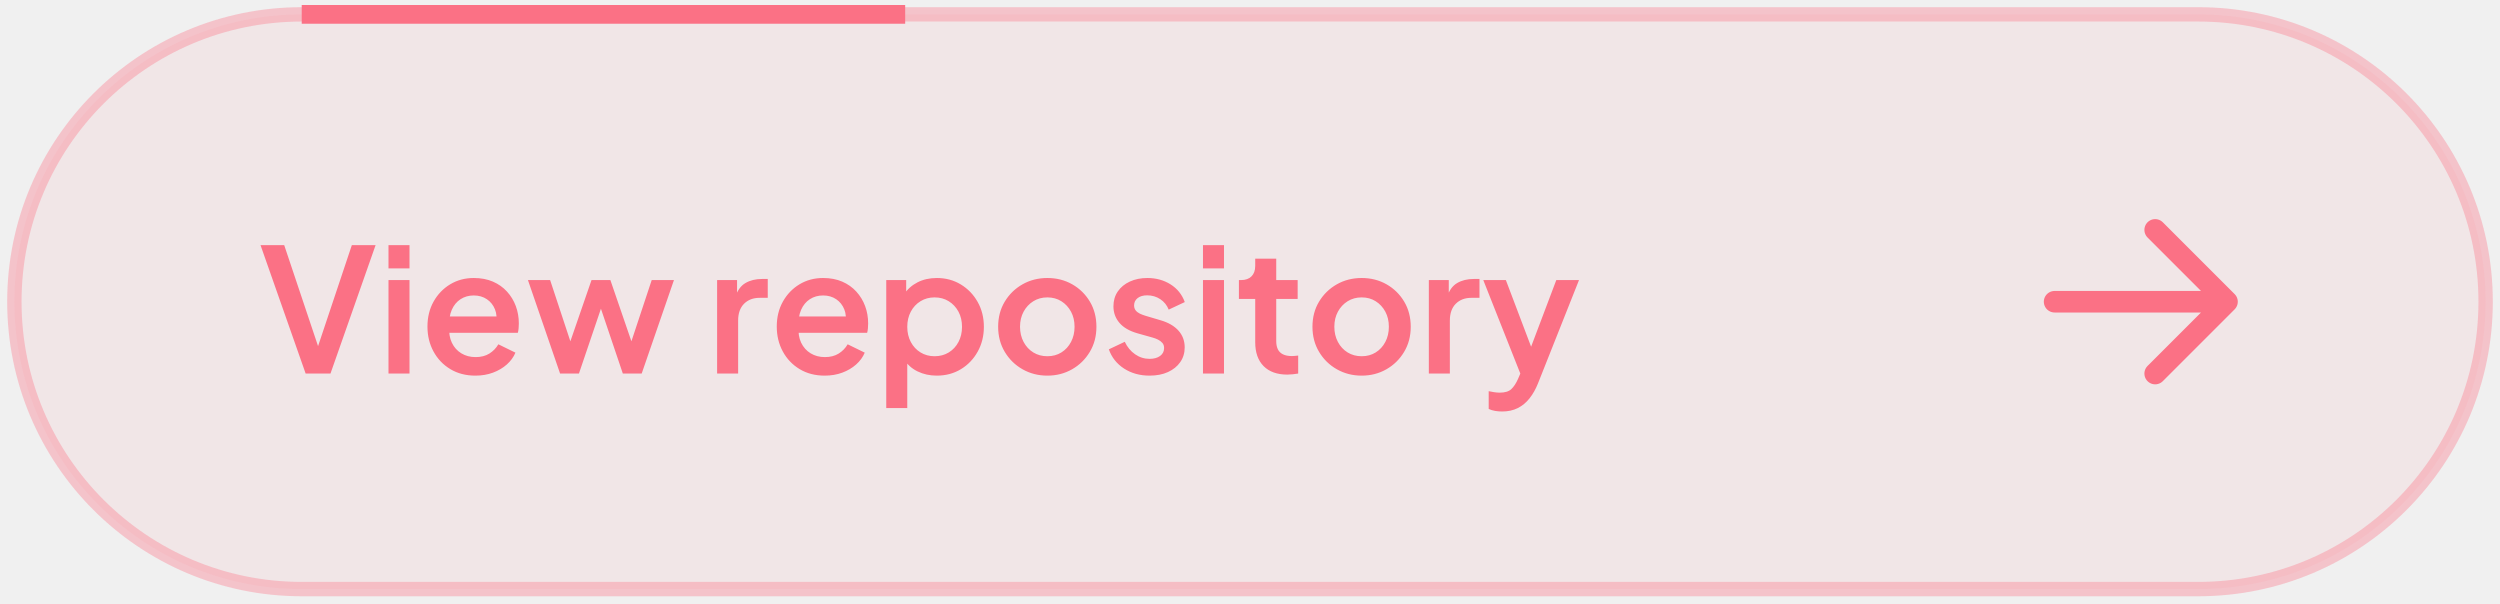
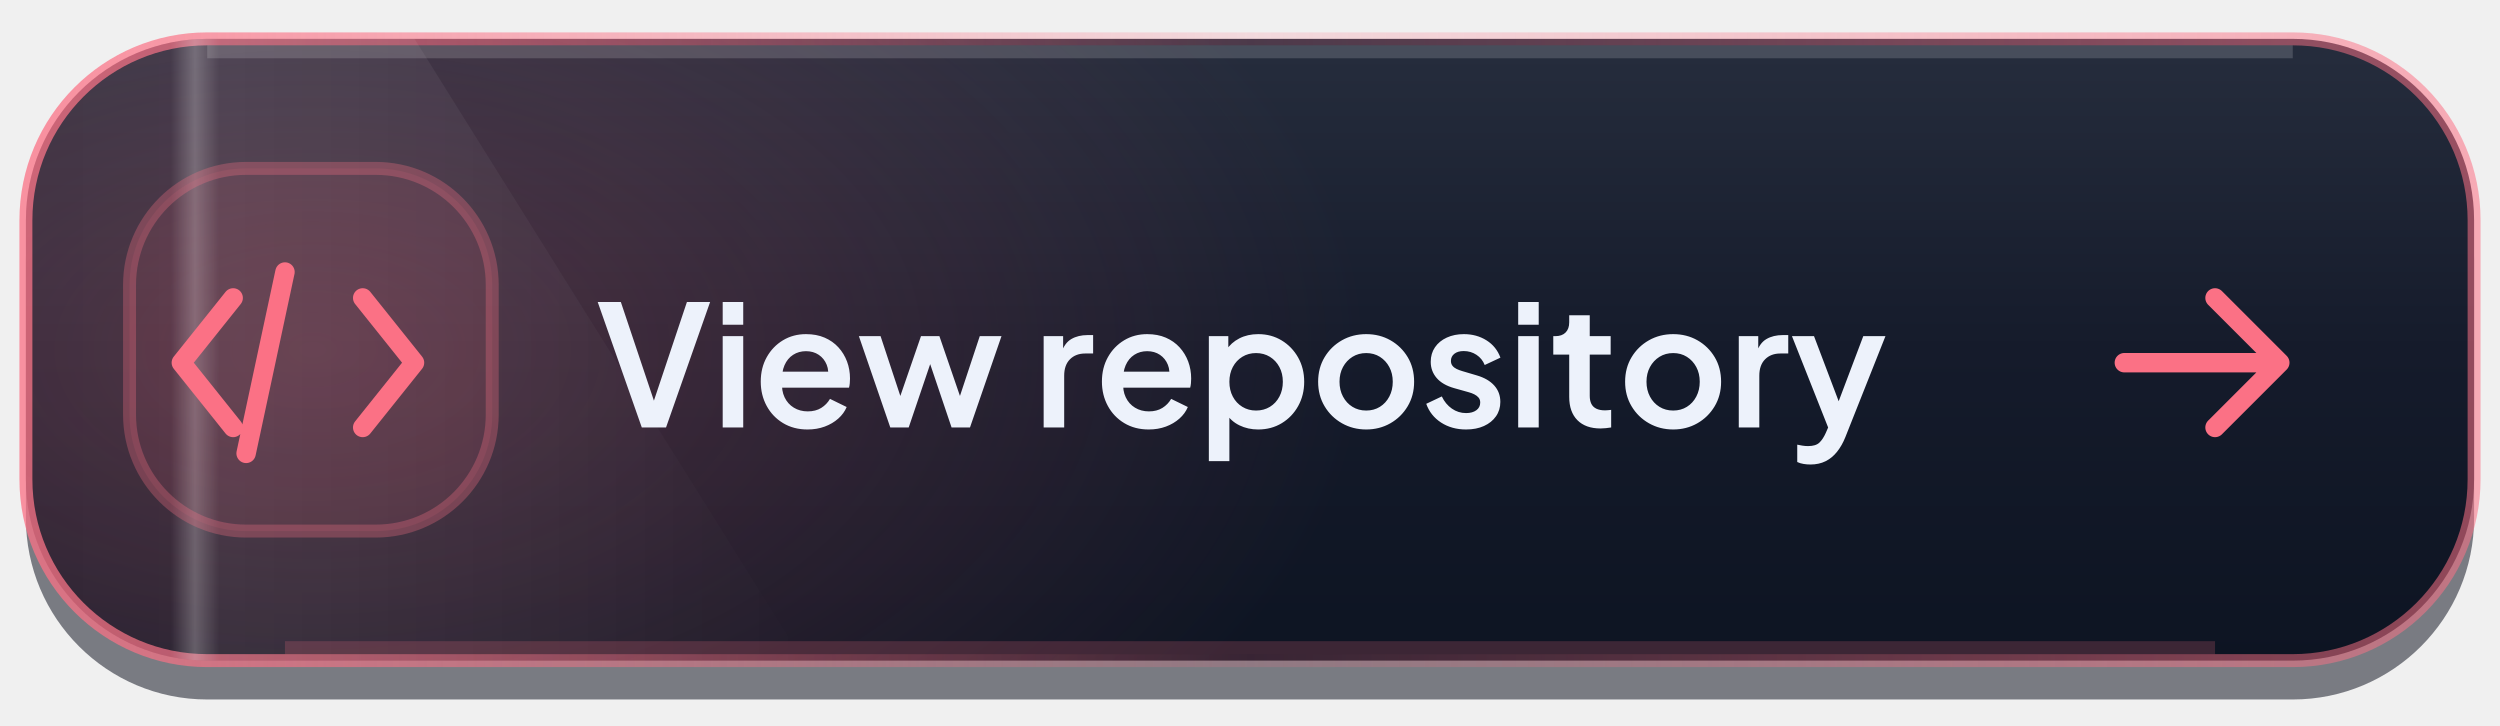
- <svg xmlns="http://www.w3.org/2000/svg" width="174" height="42" viewBox="0 0 174 42" role="img">
-   <style>@keyframes flow{to{stroke-dashoffset:-400}}@keyframes arrow{0%,60%,100%{transform:translateX(0)}75%{transform:translateX(3px)}}.edge{animation:flow 10s linear infinite}.arrow{animation:arrow 5s ease-in-out infinite}@media(prefers-reduced-motion:reduce){*{animation:none!important}}</style>
-   <rect x="1" y="1" width="172" height="40" rx="20" fill="#FB7185" fill-opacity=".08" stroke="#FB7185" stroke-opacity=".35" />
-   <rect class="edge" x="1" y="1" width="172" height="40" rx="20" fill="none" stroke="#FB7185" stroke-width="1.3" stroke-dasharray="42 358" />
-   <g fill="#FB7185" aria-label="View repository">
-     <path d="M21.273 26.0 18.132 17.06H19.78L22.3 24.578H21.974L24.489 17.06H26.142L23.001 26.0ZM27.039 26.0V19.493H28.502V26.0ZM27.039 18.68V17.06H28.502V18.68ZM33.086 26.144Q32.096 26.144 31.343 25.691Q30.591 25.238 30.171 24.462Q29.751 23.687 29.751 22.73Q29.751 21.75 30.178 20.989Q30.605 20.228 31.333 19.788Q32.061 19.349 32.974 19.349Q33.723 19.349 34.303 19.599Q34.883 19.85 35.285 20.292Q35.688 20.733 35.9 21.302Q36.111 21.87 36.111 22.514Q36.111 22.679 36.095 22.852Q36.08 23.024 36.041 23.165H30.934V22.025H35.209L34.515 22.55Q34.63 21.98 34.451 21.533Q34.272 21.086 33.886 20.825Q33.499 20.564 32.974 20.564Q32.457 20.564 32.056 20.823Q31.654 21.083 31.441 21.57Q31.229 22.056 31.273 22.742Q31.221 23.375 31.448 23.851Q31.675 24.328 32.108 24.591Q32.541 24.854 33.1 24.854Q33.666 24.854 34.06 24.608Q34.453 24.362 34.686 23.963L35.874 24.544Q35.682 25.006 35.275 25.368Q34.867 25.73 34.31 25.937Q33.753 26.144 33.086 26.144ZM38.982 26.0 36.744 19.493H38.289L39.963 24.558L39.423 24.551L41.169 19.493H42.482L44.22 24.551L43.68 24.558L45.359 19.493H46.907L44.661 26.0H43.349L41.583 20.77H42.068L40.294 26.0ZM49.911 26.0V19.493H51.299V20.872L51.179 20.671Q51.399 19.982 51.884 19.699Q52.368 19.416 53.043 19.416H53.436V20.729H52.872Q52.199 20.729 51.786 21.142Q51.374 21.556 51.374 22.31V26.0ZM57.398 26.144Q56.408 26.144 55.655 25.691Q54.903 25.238 54.483 24.462Q54.063 23.687 54.063 22.73Q54.063 21.75 54.49 20.989Q54.917 20.228 55.645 19.788Q56.373 19.349 57.287 19.349Q58.035 19.349 58.615 19.599Q59.195 19.85 59.597 20.292Q60 20.733 60.212 21.302Q60.423 21.87 60.423 22.514Q60.423 22.679 60.407 22.852Q60.392 23.024 60.353 23.165H55.247V22.025H59.522L58.827 22.55Q58.943 21.98 58.763 21.533Q58.584 21.086 58.198 20.825Q57.812 20.564 57.287 20.564Q56.769 20.564 56.368 20.823Q55.967 21.083 55.754 21.57Q55.541 22.056 55.586 22.742Q55.533 23.375 55.76 23.851Q55.988 24.328 56.42 24.591Q56.853 24.854 57.413 24.854Q57.978 24.854 58.372 24.608Q58.766 24.362 58.998 23.963L60.186 24.544Q59.994 25.006 59.587 25.368Q59.18 25.73 58.622 25.937Q58.065 26.144 57.398 26.144ZM61.683 28.4V19.493H63.071V20.813L62.919 20.494Q63.266 19.956 63.855 19.653Q64.445 19.349 65.205 19.349Q66.132 19.349 66.872 19.798Q67.613 20.247 68.045 21.015Q68.478 21.782 68.478 22.747Q68.478 23.699 68.049 24.472Q67.62 25.245 66.88 25.695Q66.14 26.144 65.198 26.144Q64.467 26.144 63.861 25.849Q63.255 25.553 62.912 24.992L63.146 24.71V28.4ZM65.045 24.794Q65.603 24.794 66.034 24.53Q66.465 24.266 66.71 23.802Q66.956 23.337 66.956 22.747Q66.956 22.151 66.71 21.693Q66.465 21.235 66.034 20.967Q65.603 20.699 65.045 20.699Q64.502 20.699 64.07 20.963Q63.638 21.227 63.392 21.691Q63.146 22.155 63.146 22.747Q63.146 23.337 63.392 23.802Q63.638 24.266 64.07 24.53Q64.502 24.794 65.045 24.794ZM72.897 26.144Q71.948 26.144 71.17 25.702Q70.392 25.261 69.932 24.491Q69.471 23.721 69.471 22.742Q69.471 21.759 69.929 20.996Q70.388 20.233 71.163 19.791Q71.939 19.349 72.897 19.349Q73.856 19.349 74.627 19.788Q75.399 20.228 75.855 20.992Q76.311 21.755 76.311 22.742Q76.311 23.726 75.848 24.495Q75.386 25.265 74.614 25.704Q73.842 26.144 72.897 26.144ZM72.897 24.794Q73.448 24.794 73.872 24.53Q74.297 24.266 74.543 23.799Q74.789 23.333 74.789 22.742Q74.789 22.151 74.543 21.693Q74.297 21.235 73.872 20.967Q73.448 20.699 72.897 20.699Q72.347 20.699 71.918 20.967Q71.49 21.235 71.242 21.693Q70.994 22.151 70.994 22.742Q70.994 23.333 71.242 23.799Q71.49 24.266 71.918 24.53Q72.347 24.794 72.897 24.794ZM80.013 26.144Q78.992 26.144 78.232 25.65Q77.472 25.155 77.175 24.314L78.284 23.789Q78.545 24.34 79.001 24.657Q79.458 24.976 80.013 24.976Q80.469 24.976 80.745 24.772Q81.021 24.569 81.021 24.226Q81.021 24.009 80.904 23.871Q80.787 23.733 80.603 23.64Q80.418 23.547 80.211 23.492L79.167 23.198Q78.332 22.961 77.913 22.471Q77.495 21.982 77.495 21.322Q77.495 20.727 77.798 20.285Q78.101 19.843 78.638 19.596Q79.175 19.349 79.857 19.349Q80.763 19.349 81.467 19.79Q82.17 20.231 82.461 21.024L81.341 21.55Q81.161 21.092 80.756 20.823Q80.351 20.555 79.844 20.555Q79.424 20.555 79.178 20.748Q78.933 20.942 78.933 21.257Q78.933 21.461 79.041 21.601Q79.149 21.74 79.334 21.829Q79.518 21.917 79.731 21.98L80.784 22.292Q81.587 22.527 82.021 23.011Q82.455 23.495 82.455 24.18Q82.455 24.761 82.146 25.203Q81.837 25.646 81.291 25.895Q80.745 26.144 80.013 26.144ZM83.727 26.0V19.493H85.19V26.0ZM83.727 18.68V17.06H85.19V18.68ZM89.598 26.072Q88.532 26.072 87.947 25.482Q87.363 24.892 87.363 23.82V20.806H86.228V19.493H86.378Q86.846 19.493 87.104 19.234Q87.363 18.976 87.363 18.508V18.005H88.826V19.493H90.317V20.806H88.826V23.745Q88.826 24.077 88.937 24.308Q89.048 24.539 89.293 24.66Q89.538 24.782 89.919 24.782Q90.008 24.782 90.125 24.77Q90.242 24.758 90.353 24.746V26.0Q90.186 26.029 89.976 26.05Q89.766 26.072 89.598 26.072ZM94.773 26.144Q93.824 26.144 93.046 25.702Q92.268 25.261 91.808 24.491Q91.347 23.721 91.347 22.742Q91.347 21.759 91.805 20.996Q92.264 20.233 93.039 19.791Q93.815 19.349 94.773 19.349Q95.732 19.349 96.503 19.788Q97.275 20.228 97.731 20.992Q98.187 21.755 98.187 22.742Q98.187 23.726 97.724 24.495Q97.262 25.265 96.49 25.704Q95.718 26.144 94.773 26.144ZM94.773 24.794Q95.324 24.794 95.748 24.53Q96.173 24.266 96.419 23.799Q96.665 23.333 96.665 22.742Q96.665 22.151 96.419 21.693Q96.173 21.235 95.748 20.967Q95.324 20.699 94.773 20.699Q94.223 20.699 93.794 20.967Q93.366 21.235 93.118 21.693Q92.87 22.151 92.87 22.742Q92.87 23.333 93.118 23.799Q93.366 24.266 93.794 24.53Q94.223 24.794 94.773 24.794ZM99.447 26.0V19.493H100.835V20.872L100.715 20.671Q100.935 19.982 101.42 19.699Q101.904 19.416 102.579 19.416H102.972V20.729H102.408Q101.735 20.729 101.322 21.142Q100.91 21.556 100.91 22.31V26.0ZM104.55 28.64Q104.298 28.64 104.055 28.599Q103.812 28.558 103.613 28.463V27.226Q103.763 27.26 103.975 27.294Q104.187 27.328 104.379 27.328Q104.93 27.328 105.189 27.081Q105.449 26.835 105.651 26.38L106.082 25.382L106.058 26.616L103.236 19.493H104.808L106.838 24.851H106.293L108.318 19.493H109.899L107.042 26.689Q106.805 27.284 106.454 27.727Q106.104 28.169 105.634 28.404Q105.164 28.64 104.55 28.64Z" />
+ <svg xmlns="http://www.w3.org/2000/svg" width="193" height="56" viewBox="0 0 193 56" role="img">
+   <defs>
+     <linearGradient id="surface" x1="0" y1="0" x2="0" y2="1">
+       <stop stop-color="#262D3D" />
+       <stop offset=".5" stop-color="#151B2B" />
+       <stop offset="1" stop-color="#0D1422" />
+     </linearGradient>
+     <linearGradient id="edge">
+       <stop stop-color="#FB7185" stop-opacity=".75" />
+       <stop offset=".5" stop-color="#FB7185" stop-opacity=".18" />
+       <stop offset="1" stop-color="#FB7185" stop-opacity=".55" />
+     </linearGradient>
+     <radialGradient id="light">
+       <stop stop-color="#FB7185" stop-opacity=".24" />
+       <stop offset="1" stop-color="#FB7185" stop-opacity="0" />
+     </radialGradient>
+     <linearGradient id="sweep">
+       <stop stop-color="white" stop-opacity="0" />
+       <stop offset=".48" stop-color="white" stop-opacity=".03" />
+       <stop offset=".5" stop-color="white" stop-opacity=".28" />
+       <stop offset=".52" stop-color="white" stop-opacity=".08" />
+       <stop offset="1" stop-color="white" stop-opacity="0" />
+     </linearGradient>
+     <clipPath id="clip">
+       <rect x="2" y="3" width="189" height="48" rx="14" />
+     </clipPath>
+   </defs>
+   <style>@keyframes sweep{0%,12%{transform:translateX(-100px)}65%,100%{transform:translateX(293px)}}@keyframes halo{0%,100%{opacity:.45}40%{opacity:1}}@keyframes arrow{0%,35%,100%{transform:translateX(0);opacity:.7}50%{transform:translateX(3px);opacity:1}}.sweep{animation:sweep 7.2s cubic-bezier(.22,.61,.36,1) infinite}.halo{animation:halo 7.2s ease-in-out infinite}.arrow{animation:arrow 7.2s ease-in-out infinite}@media(prefers-reduced-motion:reduce){*{animation:none!important}}</style>
+   <rect x="2" y="6" width="189" height="48" rx="14" fill="#020714" fill-opacity=".5" />
+   <rect x="2" y="3" width="189" height="48" rx="14" fill="url(#surface)" stroke="url(#edge)" />
+   <g clip-path="url(#clip)">
+     <ellipse class="halo" cx="24" cy="27" rx="82" ry="48" fill="url(#light)" />
+     <g class="sweep">
+       <path d="M-32 3h64l30 48H-2z" fill="url(#sweep)" />
+     </g>
+     <path d="M16 4H177" stroke="white" stroke-opacity=".16" />
+     <path d="M22 50H171" stroke="#FB7185" stroke-opacity=".2" />
  </g>
-   <path class="arrow" d="M143 21h12m-5-5 5 5-5 5" fill="none" stroke="#FB7185" stroke-width="1.5" stroke-linecap="round" stroke-linejoin="round" />
+   <rect x="10" y="13" width="28" height="28" rx="9" fill="#FB7185" fill-opacity=".1" stroke="#FB7185" stroke-opacity=".3" />
+   <path d="M18 23l-4 5 4 5m10-10 4 5-4 5m-6-12-3 14" fill="none" stroke="#FB7185" stroke-width="1.5" stroke-linejoin="round" stroke-linecap="round" />
+   <g aria-label="View repository">
+     <path d="M49.546 33.0 46.143 23.315H47.929L50.659 31.459H50.305L53.03 23.315H54.82L51.418 33.0ZM55.792 33.0V25.951H57.377V33.0ZM55.792 25.07V23.315H57.377V25.07ZM62.343 33.156Q61.27 33.156 60.455 32.665Q59.64 32.175 59.185 31.334Q58.73 30.494 58.73 29.457Q58.73 28.396 59.193 27.572Q59.655 26.747 60.444 26.271Q61.233 25.795 62.222 25.795Q63.033 25.795 63.661 26.066Q64.289 26.337 64.726 26.816Q65.162 27.295 65.391 27.91Q65.62 28.526 65.62 29.224Q65.62 29.402 65.603 29.589Q65.586 29.776 65.544 29.929H60.012V28.694H64.644L63.891 29.262Q64.016 28.645 63.822 28.161Q63.628 27.677 63.21 27.394Q62.791 27.111 62.222 27.111Q61.662 27.111 61.227 27.392Q60.792 27.673 60.562 28.201Q60.331 28.728 60.38 29.471Q60.323 30.156 60.569 30.672Q60.815 31.188 61.284 31.473Q61.753 31.759 62.359 31.759Q62.971 31.759 63.398 31.492Q63.825 31.226 64.076 30.793L65.363 31.422Q65.155 31.923 64.714 32.315Q64.273 32.708 63.669 32.932Q63.066 33.156 62.343 33.156ZM68.73 33.0 66.306 25.951H67.98L69.793 31.438L69.208 31.43L71.1 25.951H72.522L74.405 31.43L73.82 31.438L75.638 25.951H77.315L74.883 33.0H73.461L71.548 27.334H72.073L70.152 33.0ZM80.57 33.0V25.951H82.073V27.444L81.943 27.226Q82.182 26.48 82.707 26.174Q83.232 25.868 83.963 25.868H84.389V27.29H83.778Q83.048 27.29 82.601 27.737Q82.155 28.185 82.155 29.003V33.0ZM88.681 33.156Q87.608 33.156 86.793 32.665Q85.978 32.175 85.523 31.334Q85.068 30.494 85.068 29.457Q85.068 28.396 85.531 27.572Q85.993 26.747 86.782 26.271Q87.571 25.795 88.56 25.795Q89.371 25.795 89.999 26.066Q90.627 26.337 91.064 26.816Q91.5 27.295 91.729 27.91Q91.958 28.526 91.958 29.224Q91.958 29.402 91.941 29.589Q91.924 29.776 91.882 29.929H86.35V28.694H90.982L90.229 29.262Q90.354 28.645 90.16 28.161Q89.966 27.677 89.548 27.394Q89.129 27.111 88.56 27.111Q88 27.111 87.565 27.392Q87.13 27.673 86.9 28.201Q86.669 28.728 86.718 29.471Q86.661 30.156 86.907 30.672Q87.153 31.188 87.622 31.473Q88.091 31.759 88.697 31.759Q89.309 31.759 89.736 31.492Q90.163 31.226 90.414 30.793L91.701 31.422Q91.493 31.923 91.052 32.315Q90.611 32.708 90.007 32.932Q89.404 33.156 88.681 33.156ZM93.323 35.6V25.951H94.826V27.381L94.662 27.035Q95.038 26.453 95.676 26.124Q96.315 25.795 97.139 25.795Q98.143 25.795 98.945 26.281Q99.747 26.768 100.216 27.599Q100.684 28.431 100.684 29.475Q100.684 30.507 100.22 31.345Q99.755 32.183 98.953 32.669Q98.151 33.156 97.131 33.156Q96.339 33.156 95.683 32.836Q95.026 32.516 94.654 31.908L94.908 31.602V35.6ZM96.965 31.694Q97.569 31.694 98.037 31.407Q98.504 31.122 98.769 30.619Q99.035 30.116 99.035 29.475Q99.035 28.83 98.769 28.334Q98.504 27.837 98.037 27.547Q97.569 27.257 96.965 27.257Q96.377 27.257 95.909 27.543Q95.441 27.829 95.174 28.332Q94.908 28.835 94.908 29.475Q94.908 30.116 95.174 30.619Q95.441 31.122 95.909 31.407Q96.377 31.694 96.965 31.694ZM105.472 33.156Q104.443 33.156 103.601 32.677Q102.758 32.199 102.259 31.365Q101.76 30.532 101.76 29.471Q101.76 28.406 102.257 27.579Q102.753 26.752 103.593 26.273Q104.433 25.795 105.472 25.795Q106.51 25.795 107.346 26.271Q108.182 26.747 108.676 27.574Q109.17 28.401 109.17 29.471Q109.17 30.537 108.669 31.37Q108.168 32.204 107.332 32.68Q106.495 33.156 105.472 33.156ZM105.472 31.694Q106.068 31.694 106.528 31.407Q106.988 31.122 107.254 30.616Q107.521 30.111 107.521 29.471Q107.521 28.83 107.254 28.334Q106.988 27.837 106.528 27.547Q106.068 27.257 105.472 27.257Q104.875 27.257 104.411 27.547Q103.947 27.837 103.679 28.334Q103.41 28.83 103.41 29.471Q103.41 30.111 103.679 30.616Q103.947 31.122 104.411 31.407Q104.875 31.694 105.472 31.694ZM113.181 33.156Q112.074 33.156 111.251 32.621Q110.428 32.085 110.106 31.174L111.307 30.605Q111.59 31.201 112.085 31.546Q112.579 31.89 113.181 31.89Q113.675 31.89 113.974 31.67Q114.273 31.45 114.273 31.078Q114.273 30.844 114.146 30.694Q114.019 30.545 113.819 30.444Q113.619 30.343 113.395 30.283L112.264 29.965Q111.359 29.708 110.906 29.177Q110.452 28.647 110.452 27.932Q110.452 27.288 110.781 26.809Q111.109 26.329 111.691 26.062Q112.272 25.795 113.012 25.795Q113.993 25.795 114.755 26.273Q115.517 26.75 115.833 27.61L114.619 28.179Q114.424 27.683 113.985 27.392Q113.546 27.101 112.997 27.101Q112.542 27.101 112.276 27.311Q112.011 27.52 112.011 27.862Q112.011 28.083 112.128 28.234Q112.245 28.385 112.445 28.481Q112.644 28.577 112.875 28.645L114.016 28.983Q114.885 29.238 115.356 29.762Q115.826 30.286 115.826 31.029Q115.826 31.658 115.491 32.137Q115.157 32.617 114.565 32.886Q113.974 33.156 113.181 33.156ZM117.204 33.0V25.951H118.789V33.0ZM117.204 25.07V23.315H118.789V25.07ZM123.564 33.078Q122.409 33.078 121.776 32.439Q121.143 31.799 121.143 30.639V27.373H119.913V25.951H120.076Q120.583 25.951 120.863 25.67Q121.143 25.39 121.143 24.883V24.339H122.728V25.951H124.343V27.373H122.728V30.558Q122.728 30.917 122.848 31.167Q122.968 31.417 123.234 31.549Q123.499 31.68 123.912 31.68Q124.008 31.68 124.135 31.667Q124.262 31.654 124.382 31.642V33.0Q124.201 33.031 123.974 33.054Q123.746 33.078 123.564 33.078ZM129.171 33.156Q128.142 33.156 127.3 32.677Q126.457 32.199 125.958 31.365Q125.459 30.532 125.459 29.471Q125.459 28.406 125.956 27.579Q126.452 26.752 127.292 26.273Q128.132 25.795 129.171 25.795Q130.209 25.795 131.045 26.271Q131.881 26.747 132.375 27.574Q132.869 28.401 132.869 29.471Q132.869 30.537 132.368 31.37Q131.867 32.204 131.031 32.68Q130.195 33.156 129.171 33.156ZM129.171 31.694Q129.767 31.694 130.227 31.407Q130.687 31.122 130.953 30.616Q131.22 30.111 131.22 29.471Q131.22 28.83 130.953 28.334Q130.687 27.837 130.227 27.547Q129.767 27.257 129.171 27.257Q128.574 27.257 128.11 27.547Q127.647 27.837 127.378 28.334Q127.109 28.83 127.109 29.471Q127.109 30.111 127.378 30.616Q127.647 31.122 128.11 31.407Q128.574 31.694 129.171 31.694ZM134.234 33.0V25.951H135.737V27.444L135.607 27.226Q135.846 26.48 136.371 26.174Q136.896 25.868 137.627 25.868H138.053V27.29H137.442Q136.712 27.29 136.266 27.737Q135.819 28.185 135.819 29.003V33.0ZM139.762 35.86Q139.489 35.86 139.226 35.815Q138.963 35.771 138.747 35.668V34.328Q138.909 34.365 139.139 34.402Q139.369 34.438 139.577 34.438Q140.174 34.438 140.455 34.172Q140.736 33.905 140.955 33.411L141.422 32.331L141.396 33.668L138.339 25.951H140.042L142.241 31.755H141.651L143.845 25.951H145.557L142.462 33.746Q142.205 34.391 141.825 34.87Q141.446 35.35 140.937 35.605Q140.427 35.86 139.762 35.86Z" fill="#EDF2FB" />
+   </g>
+   <path class="arrow" d="M164 28h12m-5-5 5 5-5 5" fill="none" stroke="#FB7185" stroke-width="1.5" stroke-linecap="round" stroke-linejoin="round" />
</svg>
